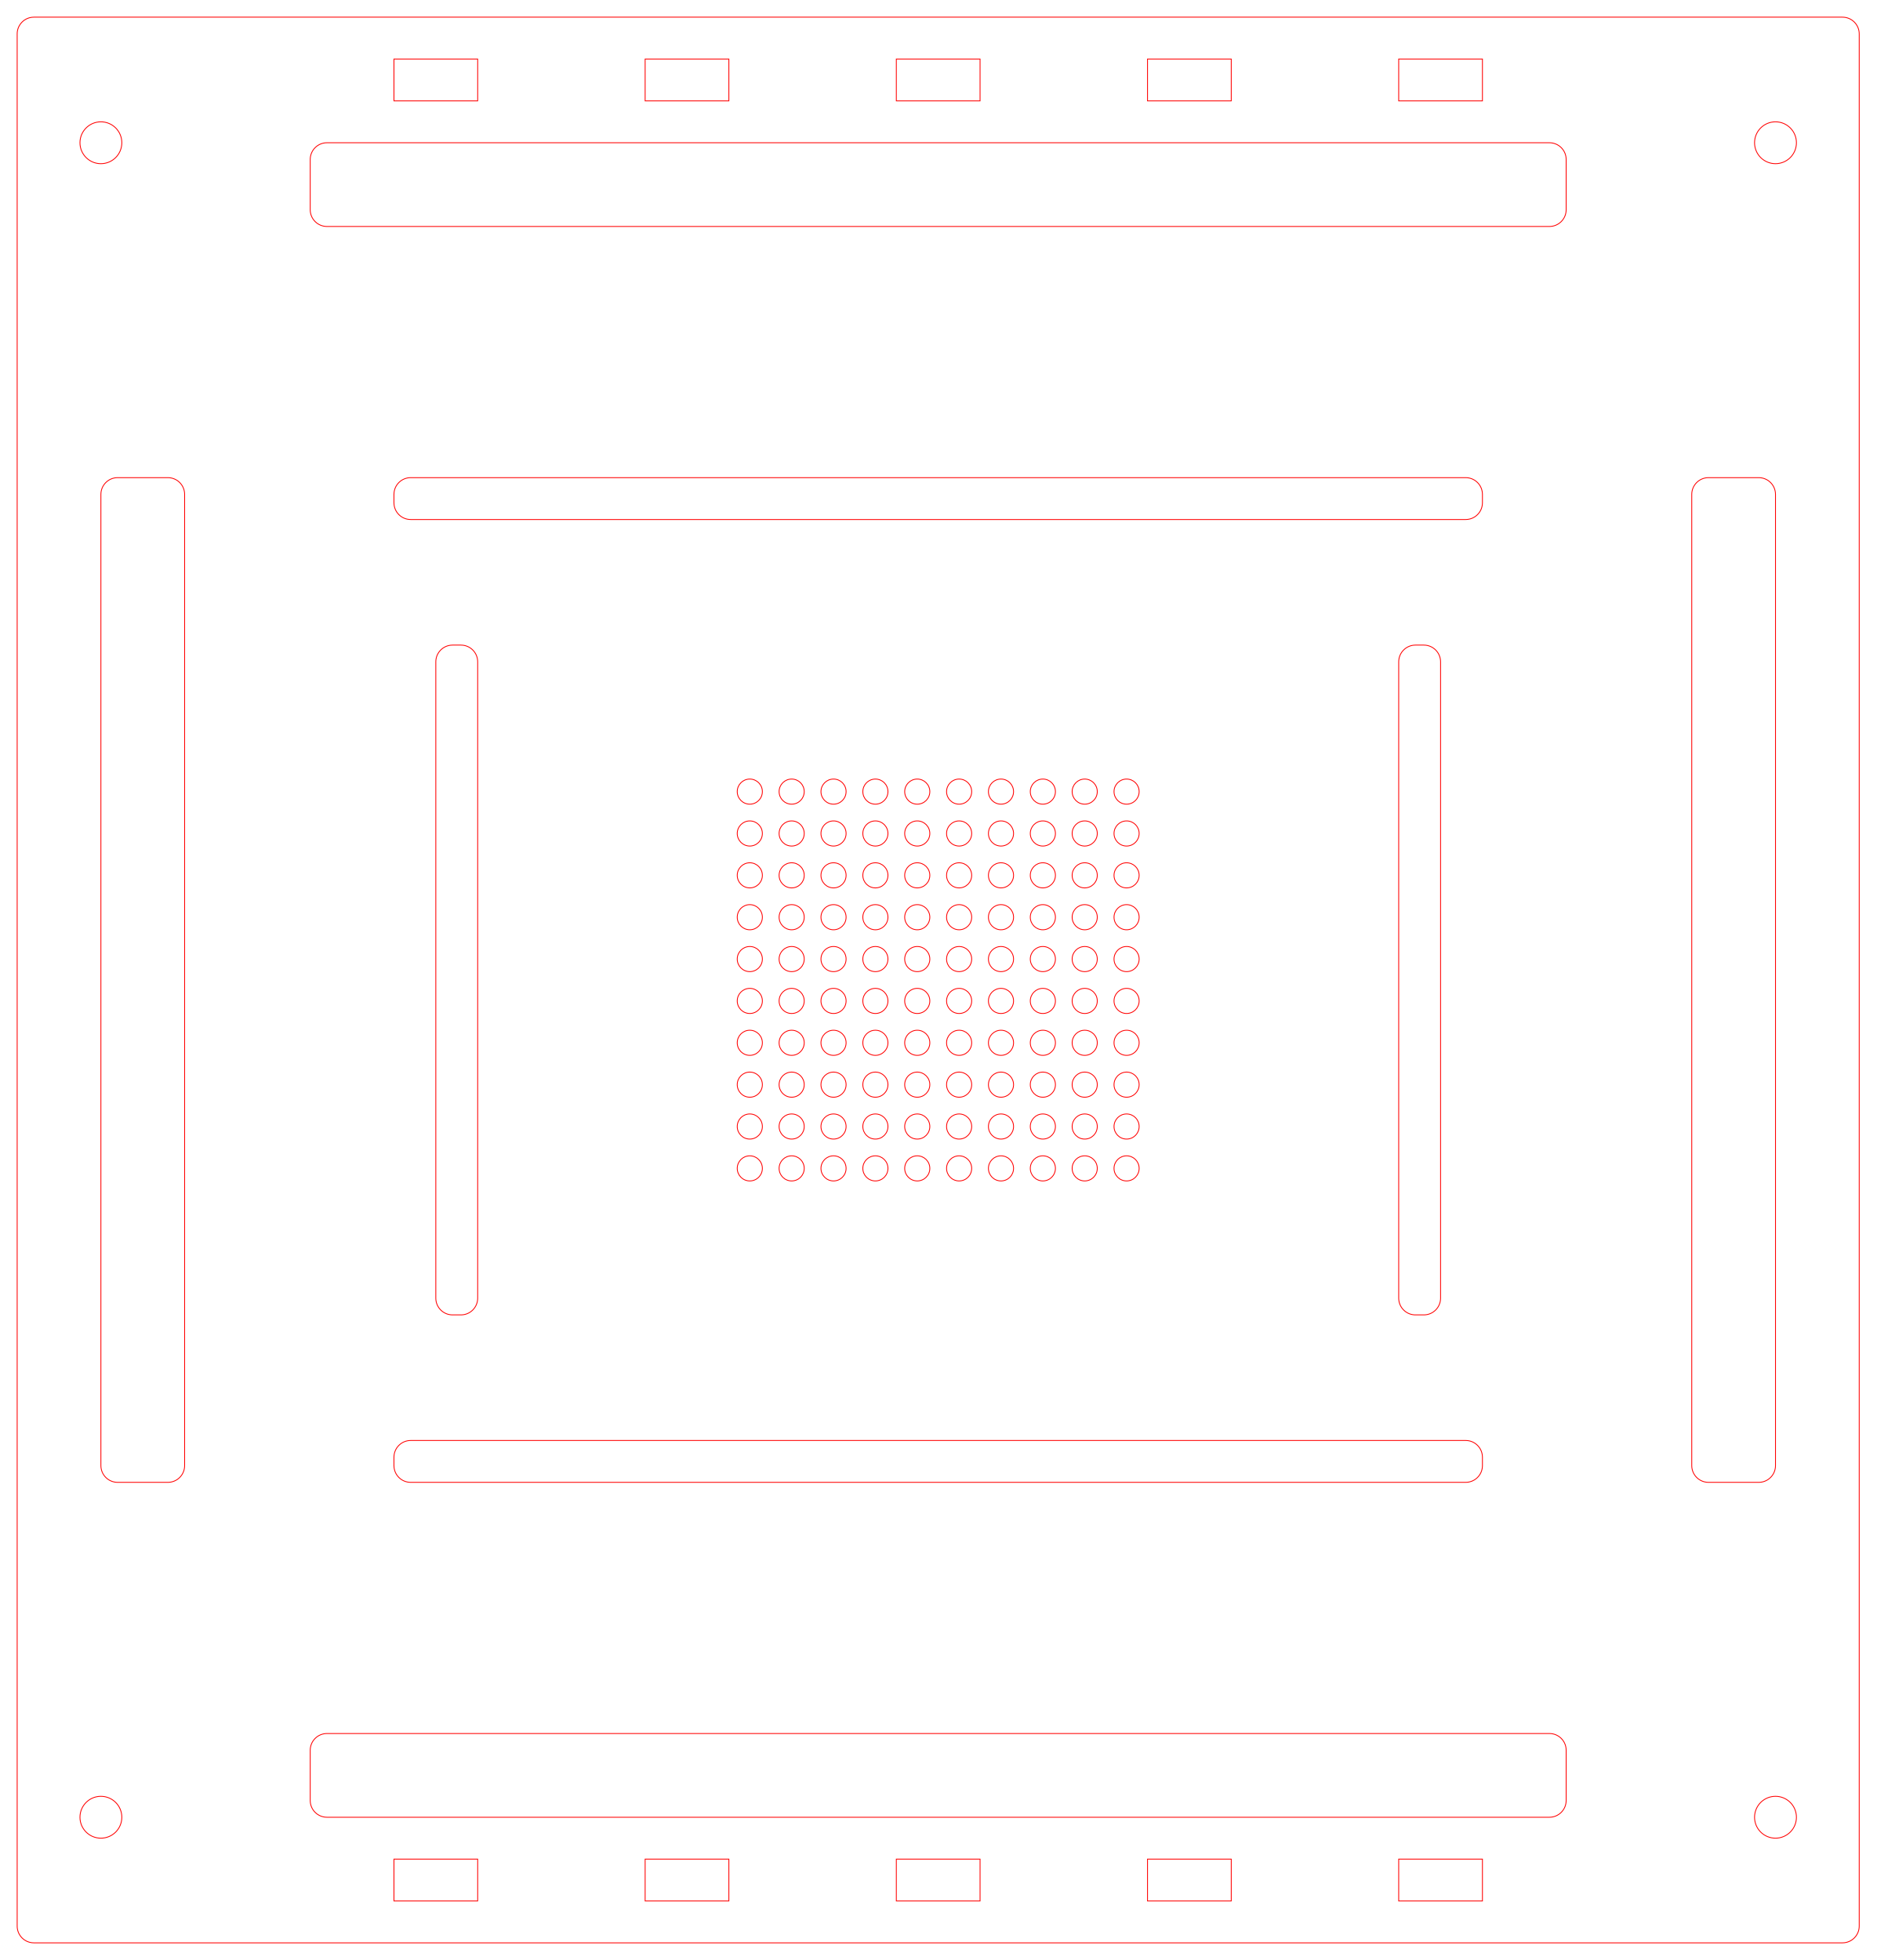
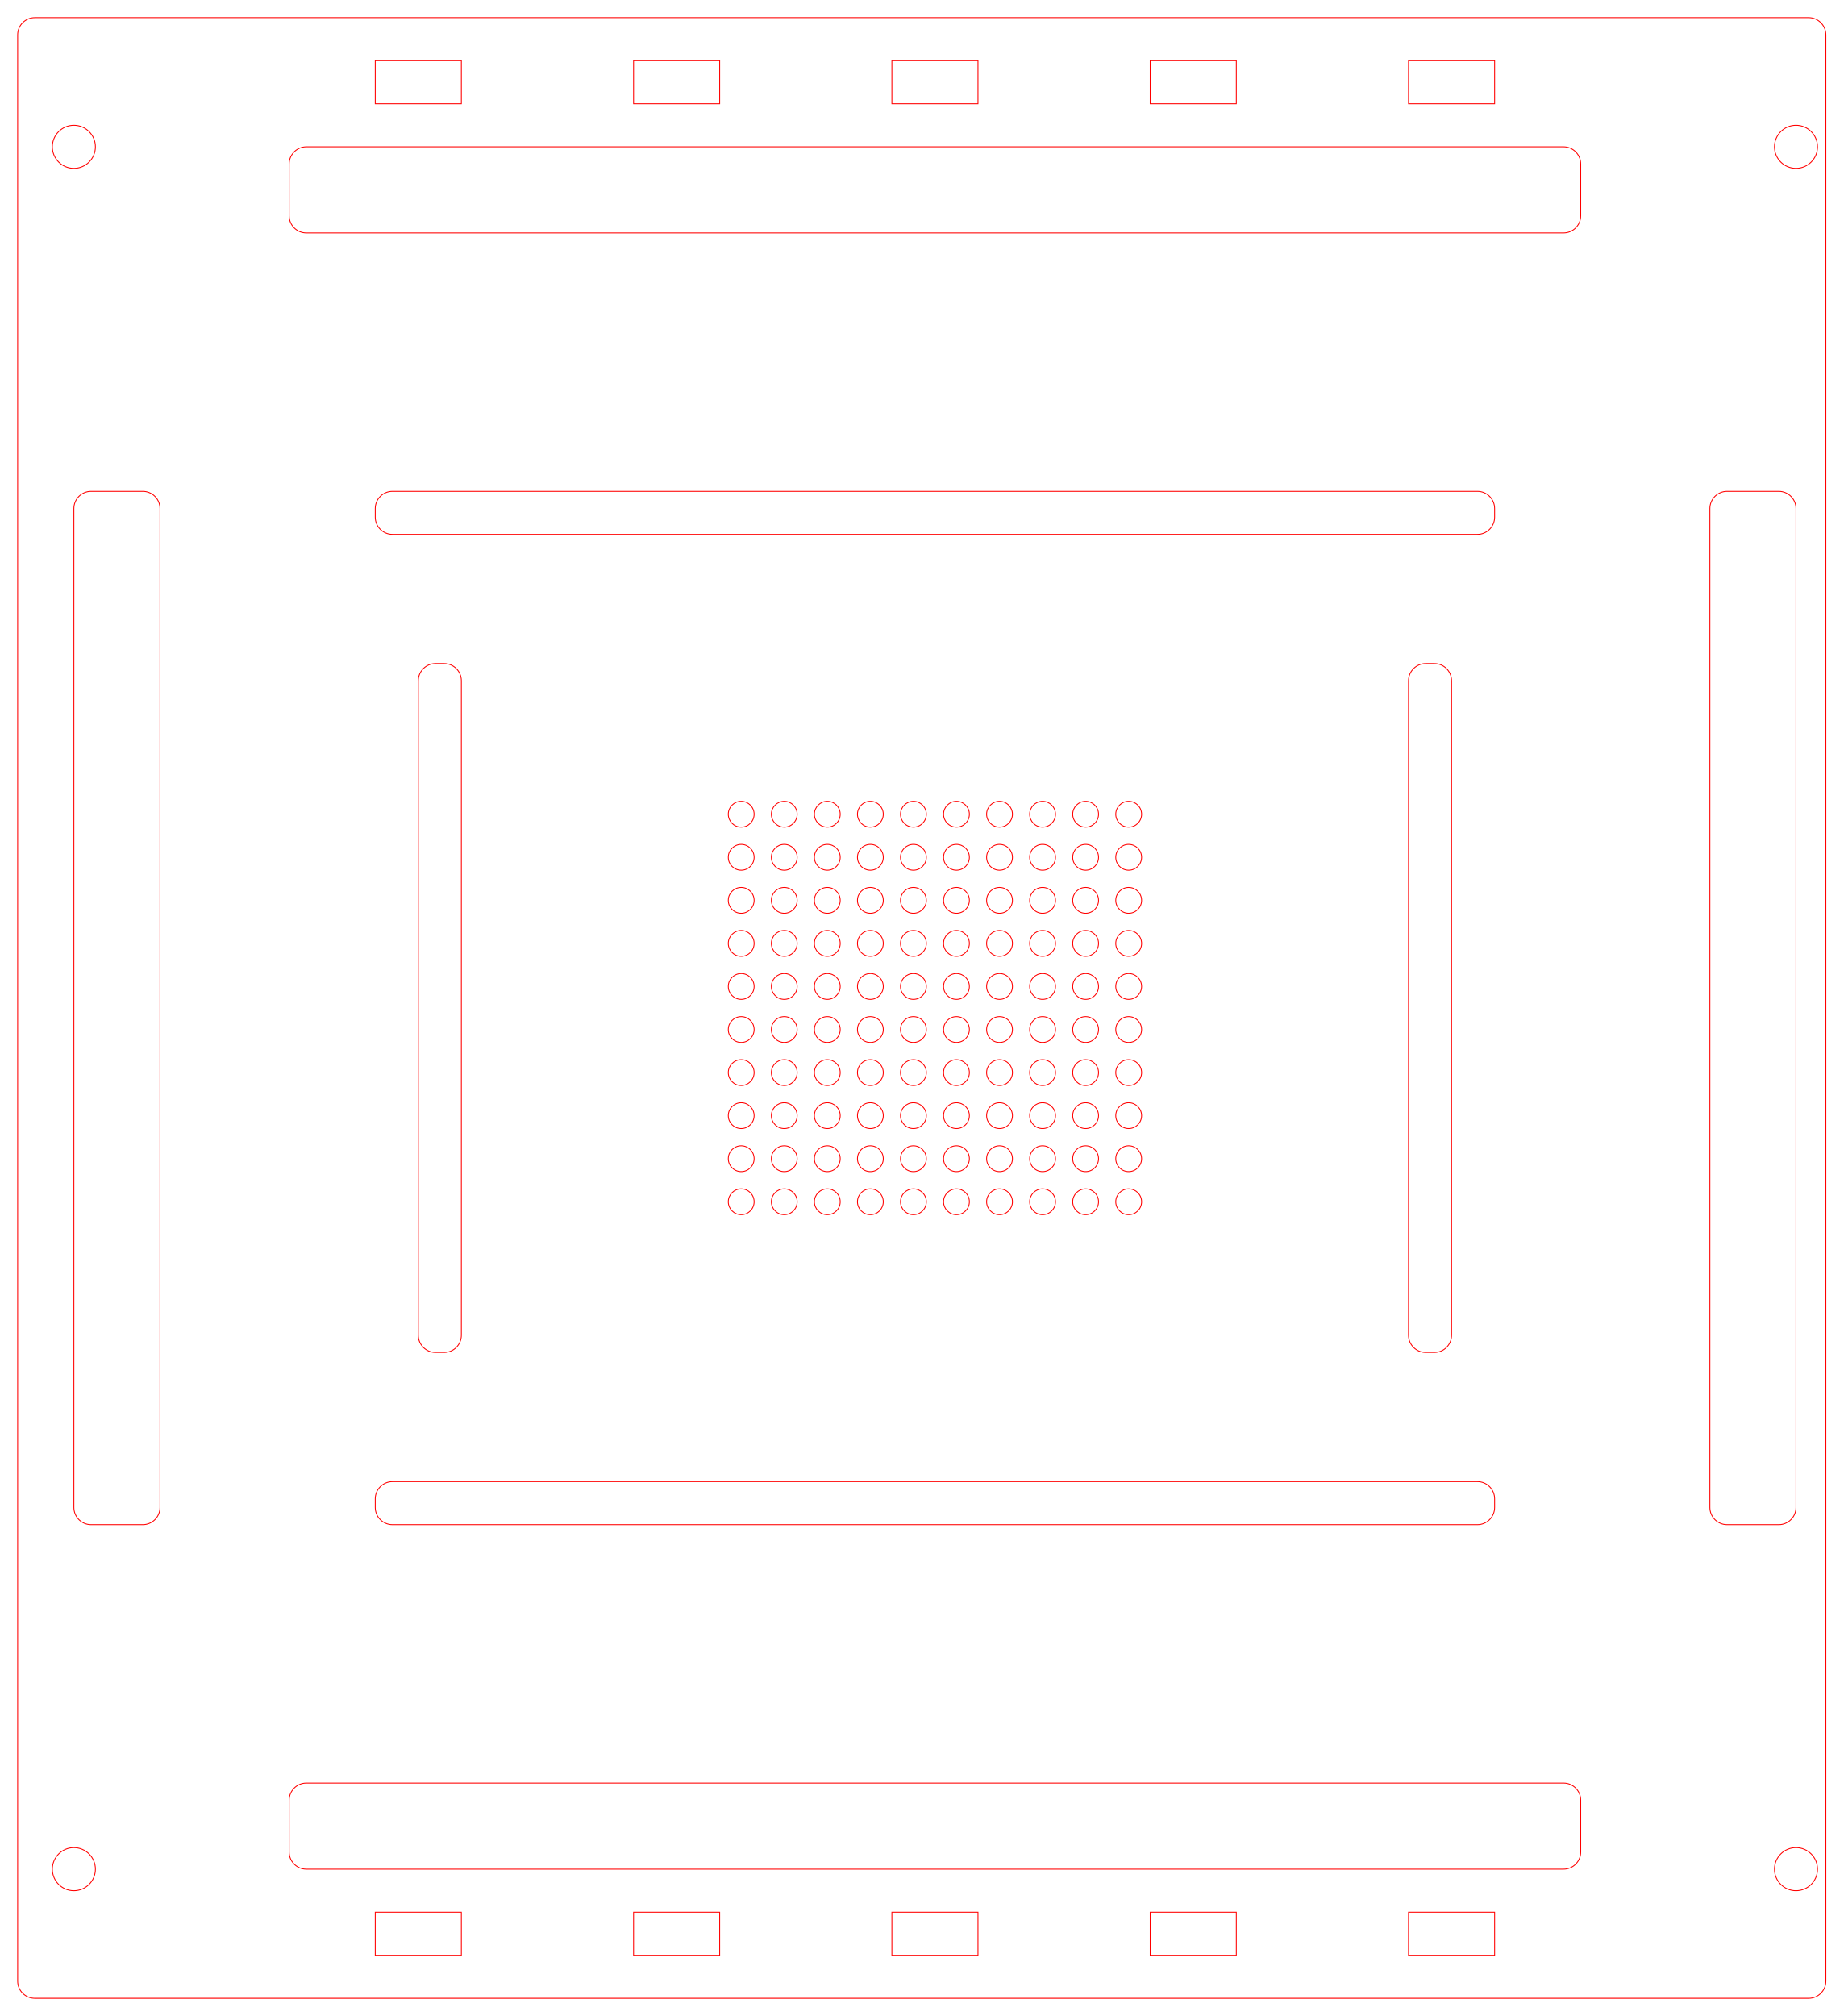
- <svg xmlns="http://www.w3.org/2000/svg" width="224.1mm" height="234.1mm" viewBox="0 0 224.1 234.1" version="1.1" id="svg8">
+ <svg xmlns="http://www.w3.org/2000/svg" width="214.1mm" height="234.1mm" viewBox="0 0 214.1 234.1" version="1.1" id="svg8">
  <defs id="defs2" />
-   <g id="layer1" transform="translate(-40.46469,-10.16149)">
-     <g id="g2084">
-       <g transform="translate(48.22607,-25.04347)" id="g994">
-         <rect style="opacity:1;fill:none;fill-opacity:1;stroke:#ff0000;stroke-width:0.1;stroke-miterlimit:4;stroke-dasharray:none;stroke-opacity:1" id="rect815" width="220" height="230" x="-5.711" y="37.255" rx="2" ry="2" />
-         <rect style="opacity:1;fill:none;fill-opacity:1;stroke:#ff0000;stroke-width:0.1;stroke-miterlimit:4;stroke-dasharray:none;stroke-opacity:1" id="rect817" width="10" height="5" x="39.289" y="42.255" />
-         <rect y="42.255" x="69.289" height="5" width="10" id="rect819" style="opacity:1;fill:none;fill-opacity:1;stroke:#ff0000;stroke-width:0.1;stroke-miterlimit:4;stroke-dasharray:none;stroke-opacity:1" />
-         <rect style="opacity:1;fill:none;fill-opacity:1;stroke:#ff0000;stroke-width:0.1;stroke-miterlimit:4;stroke-dasharray:none;stroke-opacity:1" id="rect830" width="10" height="5" x="99.289" y="42.255" />
-         <rect y="42.255" x="129.289" height="5" width="10" id="rect832" style="opacity:1;fill:none;fill-opacity:1;stroke:#ff0000;stroke-width:0.1;stroke-miterlimit:4;stroke-dasharray:none;stroke-opacity:1" />
-         <rect style="opacity:1;fill:none;fill-opacity:1;stroke:#ff0000;stroke-width:0.1;stroke-miterlimit:4;stroke-dasharray:none;stroke-opacity:1" id="rect834" width="10" height="5" x="159.289" y="42.255" />
-         <rect y="257.255" x="39.289" height="5" width="10" id="rect843" style="opacity:1;fill:none;fill-opacity:1;stroke:#ff0000;stroke-width:0.1;stroke-miterlimit:4;stroke-dasharray:none;stroke-opacity:1" />
-         <rect style="opacity:1;fill:none;fill-opacity:1;stroke:#ff0000;stroke-width:0.1;stroke-miterlimit:4;stroke-dasharray:none;stroke-opacity:1" id="rect845" width="10" height="5" x="69.289" y="257.255" />
-         <rect y="257.255" x="99.289" height="5" width="10" id="rect847" style="opacity:1;fill:none;fill-opacity:1;stroke:#ff0000;stroke-width:0.1;stroke-miterlimit:4;stroke-dasharray:none;stroke-opacity:1" />
-         <rect style="opacity:1;fill:none;fill-opacity:1;stroke:#ff0000;stroke-width:0.1;stroke-miterlimit:4;stroke-dasharray:none;stroke-opacity:1" id="rect849" width="10" height="5" x="129.289" y="257.255" />
-         <rect y="257.255" x="159.289" height="5" width="10" id="rect851" style="opacity:1;fill:none;fill-opacity:1;stroke:#ff0000;stroke-width:0.1;stroke-miterlimit:4;stroke-dasharray:none;stroke-opacity:1" />
-         <ellipse style="opacity:1;fill:none;fill-opacity:1;stroke:#ff0000;stroke-width:0.1;stroke-miterlimit:4;stroke-dasharray:none;stroke-opacity:1" id="path915" cx="4.289" cy="52.255" rx="2.5" ry="2.5" />
-         <ellipse ry="2.5" rx="2.5" cy="52.255" cx="204.289" id="ellipse917" style="opacity:1;fill:none;fill-opacity:1;stroke:#ff0000;stroke-width:0.1;stroke-miterlimit:4;stroke-dasharray:none;stroke-opacity:1" />
-         <ellipse ry="2.5" rx="2.5" cy="252.255" cx="4.289" id="ellipse919" style="opacity:1;fill:none;fill-opacity:1;stroke:#ff0000;stroke-width:0.1;stroke-miterlimit:4;stroke-dasharray:none;stroke-opacity:1" />
-         <ellipse style="opacity:1;fill:none;fill-opacity:1;stroke:#ff0000;stroke-width:0.1;stroke-miterlimit:4;stroke-dasharray:none;stroke-opacity:1" id="ellipse921" cx="204.289" cy="252.255" rx="2.5" ry="2.5" />
-       </g>
+   <g id="layer1" transform="translate(-43.93553,-10.16149)">
+     <g id="g1452">
+       <rect ry="2" rx="2" y="12.211" x="45.986" height="230" width="210" id="rect815" style="opacity:1;fill:none;fill-opacity:1;stroke:#ff0000;stroke-width:0.1;stroke-miterlimit:4;stroke-dasharray:none;stroke-opacity:1" />
+       <rect y="17.211" x="87.515" height="5" width="10" id="rect817" style="opacity:1;fill:none;fill-opacity:1;stroke:#ff0000;stroke-width:0.1;stroke-miterlimit:4;stroke-dasharray:none;stroke-opacity:1" />
+       <rect style="opacity:1;fill:none;fill-opacity:1;stroke:#ff0000;stroke-width:0.1;stroke-miterlimit:4;stroke-dasharray:none;stroke-opacity:1" id="rect819" width="10" height="5" x="117.515" y="17.211" />
+       <rect y="17.211" x="147.515" height="5" width="10" id="rect830" style="opacity:1;fill:none;fill-opacity:1;stroke:#ff0000;stroke-width:0.1;stroke-miterlimit:4;stroke-dasharray:none;stroke-opacity:1" />
+       <rect style="opacity:1;fill:none;fill-opacity:1;stroke:#ff0000;stroke-width:0.1;stroke-miterlimit:4;stroke-dasharray:none;stroke-opacity:1" id="rect832" width="10" height="5" x="177.515" y="17.211" />
+       <rect y="17.211" x="207.515" height="5" width="10" id="rect834" style="opacity:1;fill:none;fill-opacity:1;stroke:#ff0000;stroke-width:0.1;stroke-miterlimit:4;stroke-dasharray:none;stroke-opacity:1" />
+       <rect style="opacity:1;fill:none;fill-opacity:1;stroke:#ff0000;stroke-width:0.1;stroke-miterlimit:4;stroke-dasharray:none;stroke-opacity:1" id="rect843" width="10" height="5" x="87.515" y="232.211" />
+       <rect y="232.211" x="117.515" height="5" width="10" id="rect845" style="opacity:1;fill:none;fill-opacity:1;stroke:#ff0000;stroke-width:0.1;stroke-miterlimit:4;stroke-dasharray:none;stroke-opacity:1" />
+       <rect style="opacity:1;fill:none;fill-opacity:1;stroke:#ff0000;stroke-width:0.1;stroke-miterlimit:4;stroke-dasharray:none;stroke-opacity:1" id="rect847" width="10" height="5" x="147.515" y="232.211" />
+       <rect y="232.211" x="177.515" height="5" width="10" id="rect849" style="opacity:1;fill:none;fill-opacity:1;stroke:#ff0000;stroke-width:0.1;stroke-miterlimit:4;stroke-dasharray:none;stroke-opacity:1" />
+       <rect style="opacity:1;fill:none;fill-opacity:1;stroke:#ff0000;stroke-width:0.1;stroke-miterlimit:4;stroke-dasharray:none;stroke-opacity:1" id="rect851" width="10" height="5" x="207.515" y="232.211" />
+       <ellipse ry="2.5" rx="2.5" cy="27.211" cx="52.515" id="path915" style="opacity:1;fill:none;fill-opacity:1;stroke:#ff0000;stroke-width:0.1;stroke-miterlimit:4;stroke-dasharray:none;stroke-opacity:1" />
+       <ellipse style="opacity:1;fill:none;fill-opacity:1;stroke:#ff0000;stroke-width:0.1;stroke-miterlimit:4;stroke-dasharray:none;stroke-opacity:1" id="ellipse917" cx="252.515" cy="27.211" rx="2.5" ry="2.5" />
+       <ellipse style="opacity:1;fill:none;fill-opacity:1;stroke:#ff0000;stroke-width:0.1;stroke-miterlimit:4;stroke-dasharray:none;stroke-opacity:1" id="ellipse919" cx="52.515" cy="227.211" rx="2.5" ry="2.5" />
+       <ellipse ry="2.5" rx="2.5" cy="227.211" cx="252.515" id="ellipse921" style="opacity:1;fill:none;fill-opacity:1;stroke:#ff0000;stroke-width:0.1;stroke-miterlimit:4;stroke-dasharray:none;stroke-opacity:1" />
      <rect ry="2" rx="2" y="67.211" x="52.515" height="120" width="10" id="rect996" style="opacity:1;fill:none;fill-opacity:1;stroke:#ff0000;stroke-width:0.1;stroke-miterlimit:4;stroke-dasharray:none;stroke-opacity:1" />
      <rect style="opacity:1;fill:none;fill-opacity:1;stroke:#ff0000;stroke-width:0.1;stroke-miterlimit:4;stroke-dasharray:none;stroke-opacity:1" id="rect998" width="10" height="120" x="242.515" y="67.211" rx="2" ry="2" />
      <rect ry="2" rx="2" y="217.211" x="77.515" height="10" width="150" id="rect1004" style="opacity:1;fill:none;fill-opacity:1;stroke:#ff0000;stroke-width:0.1;stroke-miterlimit:4;stroke-dasharray:none;stroke-opacity:1" />
      <rect style="opacity:1;fill:none;fill-opacity:1;stroke:#ff0000;stroke-width:0.1;stroke-miterlimit:4;stroke-dasharray:none;stroke-opacity:1" id="rect1006" width="150" height="10" x="77.515" y="27.211" rx="2" ry="2" />
      <g id="g1345">
        <circle style="opacity:1;fill:none;fill-opacity:1;stroke:#ff0000;stroke-width:0.1;stroke-miterlimit:4;stroke-dasharray:none;stroke-opacity:1" id="path1045" cx="130.015" cy="104.711" r="1.5" />
        <circle r="1.5" cy="104.711" cx="135.015" id="circle1047" style="opacity:1;fill:none;fill-opacity:1;stroke:#ff0000;stroke-width:0.1;stroke-miterlimit:4;stroke-dasharray:none;stroke-opacity:1" />
        <circle style="opacity:1;fill:none;fill-opacity:1;stroke:#ff0000;stroke-width:0.1;stroke-miterlimit:4;stroke-dasharray:none;stroke-opacity:1" id="circle1049" cx="140.015" cy="104.711" r="1.5" />
        <circle r="1.5" cy="104.711" cx="145.015" id="circle1051" style="opacity:1;fill:none;fill-opacity:1;stroke:#ff0000;stroke-width:0.1;stroke-miterlimit:4;stroke-dasharray:none;stroke-opacity:1" />
        <circle style="opacity:1;fill:none;fill-opacity:1;stroke:#ff0000;stroke-width:0.1;stroke-miterlimit:4;stroke-dasharray:none;stroke-opacity:1" id="circle1053" cx="150.015" cy="104.711" r="1.5" />
        <circle r="1.5" cy="104.711" cx="155.015" id="circle1055" style="opacity:1;fill:none;fill-opacity:1;stroke:#ff0000;stroke-width:0.1;stroke-miterlimit:4;stroke-dasharray:none;stroke-opacity:1" />
        <circle style="opacity:1;fill:none;fill-opacity:1;stroke:#ff0000;stroke-width:0.1;stroke-miterlimit:4;stroke-dasharray:none;stroke-opacity:1" id="circle1057" cx="160.015" cy="104.711" r="1.5" />
        <circle r="1.5" cy="104.711" cx="165.015" id="circle1059" style="opacity:1;fill:none;fill-opacity:1;stroke:#ff0000;stroke-width:0.1;stroke-miterlimit:4;stroke-dasharray:none;stroke-opacity:1" />
        <circle style="opacity:1;fill:none;fill-opacity:1;stroke:#ff0000;stroke-width:0.1;stroke-miterlimit:4;stroke-dasharray:none;stroke-opacity:1" id="circle1061" cx="170.015" cy="104.711" r="1.5" />
        <circle r="1.5" cy="104.711" cx="175.015" id="circle1063" style="opacity:1;fill:none;fill-opacity:1;stroke:#ff0000;stroke-width:0.1;stroke-miterlimit:4;stroke-dasharray:none;stroke-opacity:1" />
        <circle r="1.5" cy="109.711" cx="130.015" id="circle1065" style="opacity:1;fill:none;fill-opacity:1;stroke:#ff0000;stroke-width:0.1;stroke-miterlimit:4;stroke-dasharray:none;stroke-opacity:1" />
        <circle style="opacity:1;fill:none;fill-opacity:1;stroke:#ff0000;stroke-width:0.1;stroke-miterlimit:4;stroke-dasharray:none;stroke-opacity:1" id="circle1067" cx="135.015" cy="109.711" r="1.5" />
        <circle r="1.5" cy="109.711" cx="140.015" id="circle1069" style="opacity:1;fill:none;fill-opacity:1;stroke:#ff0000;stroke-width:0.1;stroke-miterlimit:4;stroke-dasharray:none;stroke-opacity:1" />
        <circle style="opacity:1;fill:none;fill-opacity:1;stroke:#ff0000;stroke-width:0.1;stroke-miterlimit:4;stroke-dasharray:none;stroke-opacity:1" id="circle1071" cx="145.015" cy="109.711" r="1.5" />
        <circle r="1.5" cy="109.711" cx="150.015" id="circle1073" style="opacity:1;fill:none;fill-opacity:1;stroke:#ff0000;stroke-width:0.1;stroke-miterlimit:4;stroke-dasharray:none;stroke-opacity:1" />
        <circle style="opacity:1;fill:none;fill-opacity:1;stroke:#ff0000;stroke-width:0.1;stroke-miterlimit:4;stroke-dasharray:none;stroke-opacity:1" id="circle1075" cx="155.015" cy="109.711" r="1.5" />
        <circle r="1.5" cy="109.711" cx="160.015" id="circle1077" style="opacity:1;fill:none;fill-opacity:1;stroke:#ff0000;stroke-width:0.1;stroke-miterlimit:4;stroke-dasharray:none;stroke-opacity:1" />
        <circle style="opacity:1;fill:none;fill-opacity:1;stroke:#ff0000;stroke-width:0.1;stroke-miterlimit:4;stroke-dasharray:none;stroke-opacity:1" id="circle1079" cx="165.015" cy="109.711" r="1.5" />
        <circle r="1.5" cy="109.711" cx="170.015" id="circle1081" style="opacity:1;fill:none;fill-opacity:1;stroke:#ff0000;stroke-width:0.1;stroke-miterlimit:4;stroke-dasharray:none;stroke-opacity:1" />
        <circle style="opacity:1;fill:none;fill-opacity:1;stroke:#ff0000;stroke-width:0.1;stroke-miterlimit:4;stroke-dasharray:none;stroke-opacity:1" id="circle1083" cx="175.015" cy="109.711" r="1.5" />
        <circle style="opacity:1;fill:none;fill-opacity:1;stroke:#ff0000;stroke-width:0.1;stroke-miterlimit:4;stroke-dasharray:none;stroke-opacity:1" id="circle1085" cx="130.015" cy="114.711" r="1.5" />
        <circle r="1.5" cy="114.711" cx="135.015" id="circle1087" style="opacity:1;fill:none;fill-opacity:1;stroke:#ff0000;stroke-width:0.1;stroke-miterlimit:4;stroke-dasharray:none;stroke-opacity:1" />
        <circle style="opacity:1;fill:none;fill-opacity:1;stroke:#ff0000;stroke-width:0.1;stroke-miterlimit:4;stroke-dasharray:none;stroke-opacity:1" id="circle1089" cx="140.015" cy="114.711" r="1.5" />
        <circle r="1.5" cy="114.711" cx="145.015" id="circle1091" style="opacity:1;fill:none;fill-opacity:1;stroke:#ff0000;stroke-width:0.1;stroke-miterlimit:4;stroke-dasharray:none;stroke-opacity:1" />
        <circle style="opacity:1;fill:none;fill-opacity:1;stroke:#ff0000;stroke-width:0.1;stroke-miterlimit:4;stroke-dasharray:none;stroke-opacity:1" id="circle1093" cx="150.015" cy="114.711" r="1.5" />
        <circle r="1.5" cy="114.711" cx="155.015" id="circle1095" style="opacity:1;fill:none;fill-opacity:1;stroke:#ff0000;stroke-width:0.1;stroke-miterlimit:4;stroke-dasharray:none;stroke-opacity:1" />
        <circle style="opacity:1;fill:none;fill-opacity:1;stroke:#ff0000;stroke-width:0.1;stroke-miterlimit:4;stroke-dasharray:none;stroke-opacity:1" id="circle1097" cx="160.015" cy="114.711" r="1.5" />
        <circle r="1.5" cy="114.711" cx="165.015" id="circle1099" style="opacity:1;fill:none;fill-opacity:1;stroke:#ff0000;stroke-width:0.1;stroke-miterlimit:4;stroke-dasharray:none;stroke-opacity:1" />
        <circle style="opacity:1;fill:none;fill-opacity:1;stroke:#ff0000;stroke-width:0.1;stroke-miterlimit:4;stroke-dasharray:none;stroke-opacity:1" id="circle1101" cx="170.015" cy="114.711" r="1.5" />
        <circle r="1.5" cy="114.711" cx="175.015" id="circle1103" style="opacity:1;fill:none;fill-opacity:1;stroke:#ff0000;stroke-width:0.1;stroke-miterlimit:4;stroke-dasharray:none;stroke-opacity:1" />
        <circle r="1.5" cy="119.711" cx="130.015" id="circle1105" style="opacity:1;fill:none;fill-opacity:1;stroke:#ff0000;stroke-width:0.1;stroke-miterlimit:4;stroke-dasharray:none;stroke-opacity:1" />
        <circle style="opacity:1;fill:none;fill-opacity:1;stroke:#ff0000;stroke-width:0.1;stroke-miterlimit:4;stroke-dasharray:none;stroke-opacity:1" id="circle1107" cx="135.015" cy="119.711" r="1.5" />
        <circle r="1.5" cy="119.711" cx="140.015" id="circle1109" style="opacity:1;fill:none;fill-opacity:1;stroke:#ff0000;stroke-width:0.1;stroke-miterlimit:4;stroke-dasharray:none;stroke-opacity:1" />
        <circle style="opacity:1;fill:none;fill-opacity:1;stroke:#ff0000;stroke-width:0.1;stroke-miterlimit:4;stroke-dasharray:none;stroke-opacity:1" id="circle1111" cx="145.015" cy="119.711" r="1.5" />
        <circle r="1.5" cy="119.711" cx="150.015" id="circle1113" style="opacity:1;fill:none;fill-opacity:1;stroke:#ff0000;stroke-width:0.1;stroke-miterlimit:4;stroke-dasharray:none;stroke-opacity:1" />
        <circle style="opacity:1;fill:none;fill-opacity:1;stroke:#ff0000;stroke-width:0.1;stroke-miterlimit:4;stroke-dasharray:none;stroke-opacity:1" id="circle1115" cx="155.015" cy="119.711" r="1.5" />
        <circle r="1.5" cy="119.711" cx="160.015" id="circle1117" style="opacity:1;fill:none;fill-opacity:1;stroke:#ff0000;stroke-width:0.1;stroke-miterlimit:4;stroke-dasharray:none;stroke-opacity:1" />
        <circle style="opacity:1;fill:none;fill-opacity:1;stroke:#ff0000;stroke-width:0.1;stroke-miterlimit:4;stroke-dasharray:none;stroke-opacity:1" id="circle1119" cx="165.015" cy="119.711" r="1.5" />
        <circle r="1.5" cy="119.711" cx="170.015" id="circle1121" style="opacity:1;fill:none;fill-opacity:1;stroke:#ff0000;stroke-width:0.1;stroke-miterlimit:4;stroke-dasharray:none;stroke-opacity:1" />
        <circle style="opacity:1;fill:none;fill-opacity:1;stroke:#ff0000;stroke-width:0.1;stroke-miterlimit:4;stroke-dasharray:none;stroke-opacity:1" id="circle1123" cx="175.015" cy="119.711" r="1.5" />
        <circle style="opacity:1;fill:none;fill-opacity:1;stroke:#ff0000;stroke-width:0.1;stroke-miterlimit:4;stroke-dasharray:none;stroke-opacity:1" id="circle1125" cx="130.015" cy="124.711" r="1.5" />
        <circle r="1.5" cy="124.711" cx="135.015" id="circle1127" style="opacity:1;fill:none;fill-opacity:1;stroke:#ff0000;stroke-width:0.1;stroke-miterlimit:4;stroke-dasharray:none;stroke-opacity:1" />
        <circle style="opacity:1;fill:none;fill-opacity:1;stroke:#ff0000;stroke-width:0.1;stroke-miterlimit:4;stroke-dasharray:none;stroke-opacity:1" id="circle1129" cx="140.015" cy="124.711" r="1.5" />
        <circle r="1.5" cy="124.711" cx="145.015" id="circle1131" style="opacity:1;fill:none;fill-opacity:1;stroke:#ff0000;stroke-width:0.1;stroke-miterlimit:4;stroke-dasharray:none;stroke-opacity:1" />
        <circle style="opacity:1;fill:none;fill-opacity:1;stroke:#ff0000;stroke-width:0.1;stroke-miterlimit:4;stroke-dasharray:none;stroke-opacity:1" id="circle1133" cx="150.015" cy="124.711" r="1.5" />
        <circle r="1.5" cy="124.711" cx="155.015" id="circle1135" style="opacity:1;fill:none;fill-opacity:1;stroke:#ff0000;stroke-width:0.1;stroke-miterlimit:4;stroke-dasharray:none;stroke-opacity:1" />
        <circle style="opacity:1;fill:none;fill-opacity:1;stroke:#ff0000;stroke-width:0.1;stroke-miterlimit:4;stroke-dasharray:none;stroke-opacity:1" id="circle1137" cx="160.015" cy="124.711" r="1.5" />
        <circle r="1.5" cy="124.711" cx="165.015" id="circle1139" style="opacity:1;fill:none;fill-opacity:1;stroke:#ff0000;stroke-width:0.1;stroke-miterlimit:4;stroke-dasharray:none;stroke-opacity:1" />
        <circle style="opacity:1;fill:none;fill-opacity:1;stroke:#ff0000;stroke-width:0.1;stroke-miterlimit:4;stroke-dasharray:none;stroke-opacity:1" id="circle1141" cx="170.015" cy="124.711" r="1.5" />
        <circle r="1.5" cy="124.711" cx="175.015" id="circle1143" style="opacity:1;fill:none;fill-opacity:1;stroke:#ff0000;stroke-width:0.1;stroke-miterlimit:4;stroke-dasharray:none;stroke-opacity:1" />
        <circle r="1.5" cy="129.711" cx="130.015" id="circle1145" style="opacity:1;fill:none;fill-opacity:1;stroke:#ff0000;stroke-width:0.1;stroke-miterlimit:4;stroke-dasharray:none;stroke-opacity:1" />
        <circle style="opacity:1;fill:none;fill-opacity:1;stroke:#ff0000;stroke-width:0.1;stroke-miterlimit:4;stroke-dasharray:none;stroke-opacity:1" id="circle1147" cx="135.015" cy="129.711" r="1.5" />
        <circle r="1.5" cy="129.711" cx="140.015" id="circle1149" style="opacity:1;fill:none;fill-opacity:1;stroke:#ff0000;stroke-width:0.1;stroke-miterlimit:4;stroke-dasharray:none;stroke-opacity:1" />
        <circle style="opacity:1;fill:none;fill-opacity:1;stroke:#ff0000;stroke-width:0.1;stroke-miterlimit:4;stroke-dasharray:none;stroke-opacity:1" id="circle1151" cx="145.015" cy="129.711" r="1.5" />
        <circle r="1.5" cy="129.711" cx="150.015" id="circle1153" style="opacity:1;fill:none;fill-opacity:1;stroke:#ff0000;stroke-width:0.1;stroke-miterlimit:4;stroke-dasharray:none;stroke-opacity:1" />
        <circle style="opacity:1;fill:none;fill-opacity:1;stroke:#ff0000;stroke-width:0.1;stroke-miterlimit:4;stroke-dasharray:none;stroke-opacity:1" id="circle1155" cx="155.015" cy="129.711" r="1.5" />
        <circle r="1.5" cy="129.711" cx="160.015" id="circle1157" style="opacity:1;fill:none;fill-opacity:1;stroke:#ff0000;stroke-width:0.1;stroke-miterlimit:4;stroke-dasharray:none;stroke-opacity:1" />
        <circle style="opacity:1;fill:none;fill-opacity:1;stroke:#ff0000;stroke-width:0.1;stroke-miterlimit:4;stroke-dasharray:none;stroke-opacity:1" id="circle1159" cx="165.015" cy="129.711" r="1.5" />
        <circle r="1.5" cy="129.711" cx="170.015" id="circle1161" style="opacity:1;fill:none;fill-opacity:1;stroke:#ff0000;stroke-width:0.1;stroke-miterlimit:4;stroke-dasharray:none;stroke-opacity:1" />
        <circle style="opacity:1;fill:none;fill-opacity:1;stroke:#ff0000;stroke-width:0.1;stroke-miterlimit:4;stroke-dasharray:none;stroke-opacity:1" id="circle1163" cx="175.015" cy="129.711" r="1.5" />
        <circle style="opacity:1;fill:none;fill-opacity:1;stroke:#ff0000;stroke-width:0.1;stroke-miterlimit:4;stroke-dasharray:none;stroke-opacity:1" id="circle1165" cx="130.015" cy="134.711" r="1.5" />
        <circle r="1.5" cy="134.711" cx="135.015" id="circle1167" style="opacity:1;fill:none;fill-opacity:1;stroke:#ff0000;stroke-width:0.1;stroke-miterlimit:4;stroke-dasharray:none;stroke-opacity:1" />
        <circle style="opacity:1;fill:none;fill-opacity:1;stroke:#ff0000;stroke-width:0.1;stroke-miterlimit:4;stroke-dasharray:none;stroke-opacity:1" id="circle1169" cx="140.015" cy="134.711" r="1.5" />
        <circle r="1.5" cy="134.711" cx="145.015" id="circle1171" style="opacity:1;fill:none;fill-opacity:1;stroke:#ff0000;stroke-width:0.1;stroke-miterlimit:4;stroke-dasharray:none;stroke-opacity:1" />
        <circle style="opacity:1;fill:none;fill-opacity:1;stroke:#ff0000;stroke-width:0.1;stroke-miterlimit:4;stroke-dasharray:none;stroke-opacity:1" id="circle1173" cx="150.015" cy="134.711" r="1.5" />
        <circle r="1.5" cy="134.711" cx="155.015" id="circle1175" style="opacity:1;fill:none;fill-opacity:1;stroke:#ff0000;stroke-width:0.1;stroke-miterlimit:4;stroke-dasharray:none;stroke-opacity:1" />
        <circle style="opacity:1;fill:none;fill-opacity:1;stroke:#ff0000;stroke-width:0.1;stroke-miterlimit:4;stroke-dasharray:none;stroke-opacity:1" id="circle1177" cx="160.015" cy="134.711" r="1.5" />
        <circle r="1.5" cy="134.711" cx="165.015" id="circle1179" style="opacity:1;fill:none;fill-opacity:1;stroke:#ff0000;stroke-width:0.1;stroke-miterlimit:4;stroke-dasharray:none;stroke-opacity:1" />
        <circle style="opacity:1;fill:none;fill-opacity:1;stroke:#ff0000;stroke-width:0.1;stroke-miterlimit:4;stroke-dasharray:none;stroke-opacity:1" id="circle1181" cx="170.015" cy="134.711" r="1.5" />
        <circle r="1.5" cy="134.711" cx="175.015" id="circle1183" style="opacity:1;fill:none;fill-opacity:1;stroke:#ff0000;stroke-width:0.1;stroke-miterlimit:4;stroke-dasharray:none;stroke-opacity:1" />
        <circle r="1.5" cy="139.711" cx="130.015" id="circle1185" style="opacity:1;fill:none;fill-opacity:1;stroke:#ff0000;stroke-width:0.1;stroke-miterlimit:4;stroke-dasharray:none;stroke-opacity:1" />
        <circle style="opacity:1;fill:none;fill-opacity:1;stroke:#ff0000;stroke-width:0.1;stroke-miterlimit:4;stroke-dasharray:none;stroke-opacity:1" id="circle1187" cx="135.015" cy="139.711" r="1.5" />
        <circle r="1.5" cy="139.711" cx="140.015" id="circle1189" style="opacity:1;fill:none;fill-opacity:1;stroke:#ff0000;stroke-width:0.1;stroke-miterlimit:4;stroke-dasharray:none;stroke-opacity:1" />
        <circle style="opacity:1;fill:none;fill-opacity:1;stroke:#ff0000;stroke-width:0.1;stroke-miterlimit:4;stroke-dasharray:none;stroke-opacity:1" id="circle1191" cx="145.015" cy="139.711" r="1.5" />
        <circle r="1.5" cy="139.711" cx="150.015" id="circle1193" style="opacity:1;fill:none;fill-opacity:1;stroke:#ff0000;stroke-width:0.1;stroke-miterlimit:4;stroke-dasharray:none;stroke-opacity:1" />
        <circle style="opacity:1;fill:none;fill-opacity:1;stroke:#ff0000;stroke-width:0.1;stroke-miterlimit:4;stroke-dasharray:none;stroke-opacity:1" id="circle1195" cx="155.015" cy="139.711" r="1.5" />
        <circle r="1.5" cy="139.711" cx="160.015" id="circle1197" style="opacity:1;fill:none;fill-opacity:1;stroke:#ff0000;stroke-width:0.1;stroke-miterlimit:4;stroke-dasharray:none;stroke-opacity:1" />
        <circle style="opacity:1;fill:none;fill-opacity:1;stroke:#ff0000;stroke-width:0.1;stroke-miterlimit:4;stroke-dasharray:none;stroke-opacity:1" id="circle1199" cx="165.015" cy="139.711" r="1.5" />
        <circle r="1.5" cy="139.711" cx="170.015" id="circle1201" style="opacity:1;fill:none;fill-opacity:1;stroke:#ff0000;stroke-width:0.1;stroke-miterlimit:4;stroke-dasharray:none;stroke-opacity:1" />
        <circle style="opacity:1;fill:none;fill-opacity:1;stroke:#ff0000;stroke-width:0.1;stroke-miterlimit:4;stroke-dasharray:none;stroke-opacity:1" id="circle1203" cx="175.015" cy="139.711" r="1.5" />
        <circle style="opacity:1;fill:none;fill-opacity:1;stroke:#ff0000;stroke-width:0.1;stroke-miterlimit:4;stroke-dasharray:none;stroke-opacity:1" id="circle1205" cx="130.015" cy="144.711" r="1.5" />
        <circle r="1.5" cy="144.711" cx="135.015" id="circle1207" style="opacity:1;fill:none;fill-opacity:1;stroke:#ff0000;stroke-width:0.1;stroke-miterlimit:4;stroke-dasharray:none;stroke-opacity:1" />
        <circle style="opacity:1;fill:none;fill-opacity:1;stroke:#ff0000;stroke-width:0.1;stroke-miterlimit:4;stroke-dasharray:none;stroke-opacity:1" id="circle1209" cx="140.015" cy="144.711" r="1.5" />
        <circle r="1.5" cy="144.711" cx="145.015" id="circle1211" style="opacity:1;fill:none;fill-opacity:1;stroke:#ff0000;stroke-width:0.1;stroke-miterlimit:4;stroke-dasharray:none;stroke-opacity:1" />
        <circle style="opacity:1;fill:none;fill-opacity:1;stroke:#ff0000;stroke-width:0.1;stroke-miterlimit:4;stroke-dasharray:none;stroke-opacity:1" id="circle1213" cx="150.015" cy="144.711" r="1.5" />
        <circle r="1.5" cy="144.711" cx="155.015" id="circle1215" style="opacity:1;fill:none;fill-opacity:1;stroke:#ff0000;stroke-width:0.1;stroke-miterlimit:4;stroke-dasharray:none;stroke-opacity:1" />
        <circle style="opacity:1;fill:none;fill-opacity:1;stroke:#ff0000;stroke-width:0.1;stroke-miterlimit:4;stroke-dasharray:none;stroke-opacity:1" id="circle1217" cx="160.015" cy="144.711" r="1.5" />
        <circle r="1.5" cy="144.711" cx="165.015" id="circle1219" style="opacity:1;fill:none;fill-opacity:1;stroke:#ff0000;stroke-width:0.1;stroke-miterlimit:4;stroke-dasharray:none;stroke-opacity:1" />
        <circle style="opacity:1;fill:none;fill-opacity:1;stroke:#ff0000;stroke-width:0.1;stroke-miterlimit:4;stroke-dasharray:none;stroke-opacity:1" id="circle1221" cx="170.015" cy="144.711" r="1.5" />
        <circle r="1.5" cy="144.711" cx="175.015" id="circle1223" style="opacity:1;fill:none;fill-opacity:1;stroke:#ff0000;stroke-width:0.1;stroke-miterlimit:4;stroke-dasharray:none;stroke-opacity:1" />
        <circle r="1.5" cy="149.711" cx="130.015" id="circle1225" style="opacity:1;fill:none;fill-opacity:1;stroke:#ff0000;stroke-width:0.1;stroke-miterlimit:4;stroke-dasharray:none;stroke-opacity:1" />
        <circle style="opacity:1;fill:none;fill-opacity:1;stroke:#ff0000;stroke-width:0.1;stroke-miterlimit:4;stroke-dasharray:none;stroke-opacity:1" id="circle1227" cx="135.015" cy="149.711" r="1.5" />
        <circle r="1.5" cy="149.711" cx="140.015" id="circle1229" style="opacity:1;fill:none;fill-opacity:1;stroke:#ff0000;stroke-width:0.1;stroke-miterlimit:4;stroke-dasharray:none;stroke-opacity:1" />
        <circle style="opacity:1;fill:none;fill-opacity:1;stroke:#ff0000;stroke-width:0.1;stroke-miterlimit:4;stroke-dasharray:none;stroke-opacity:1" id="circle1231" cx="145.015" cy="149.711" r="1.5" />
        <circle r="1.5" cy="149.711" cx="150.015" id="circle1233" style="opacity:1;fill:none;fill-opacity:1;stroke:#ff0000;stroke-width:0.1;stroke-miterlimit:4;stroke-dasharray:none;stroke-opacity:1" />
        <circle style="opacity:1;fill:none;fill-opacity:1;stroke:#ff0000;stroke-width:0.1;stroke-miterlimit:4;stroke-dasharray:none;stroke-opacity:1" id="circle1235" cx="155.015" cy="149.711" r="1.5" />
        <circle r="1.5" cy="149.711" cx="160.015" id="circle1237" style="opacity:1;fill:none;fill-opacity:1;stroke:#ff0000;stroke-width:0.1;stroke-miterlimit:4;stroke-dasharray:none;stroke-opacity:1" />
        <circle style="opacity:1;fill:none;fill-opacity:1;stroke:#ff0000;stroke-width:0.1;stroke-miterlimit:4;stroke-dasharray:none;stroke-opacity:1" id="circle1239" cx="165.015" cy="149.711" r="1.5" />
        <circle r="1.5" cy="149.711" cx="170.015" id="circle1241" style="opacity:1;fill:none;fill-opacity:1;stroke:#ff0000;stroke-width:0.1;stroke-miterlimit:4;stroke-dasharray:none;stroke-opacity:1" />
        <circle style="opacity:1;fill:none;fill-opacity:1;stroke:#ff0000;stroke-width:0.1;stroke-miterlimit:4;stroke-dasharray:none;stroke-opacity:1" id="circle1243" cx="175.015" cy="149.711" r="1.5" />
      </g>
      <rect ry="2" rx="2" y="67.211" x="87.515" height="5" width="130" id="rect1474" style="opacity:1;fill:none;fill-opacity:1;stroke:#ff0000;stroke-width:0.1;stroke-miterlimit:4;stroke-dasharray:none;stroke-opacity:1" />
      <rect style="opacity:1;fill:none;fill-opacity:1;stroke:#ff0000;stroke-width:0.1;stroke-miterlimit:4;stroke-dasharray:none;stroke-opacity:1" id="rect1476" width="130" height="5" x="87.515" y="182.211" rx="2" ry="2" />
      <rect ry="2" rx="2" y="87.211" x="92.515" height="80" width="5" id="rect1482" style="opacity:1;fill:none;fill-opacity:1;stroke:#ff0000;stroke-width:0.1;stroke-miterlimit:4;stroke-dasharray:none;stroke-opacity:1" />
      <rect style="opacity:1;fill:none;fill-opacity:1;stroke:#ff0000;stroke-width:0.1;stroke-miterlimit:4;stroke-dasharray:none;stroke-opacity:1" id="rect1484" width="5" height="80" x="207.515" y="87.211" rx="2" ry="2" />
    </g>
  </g>
</svg>
